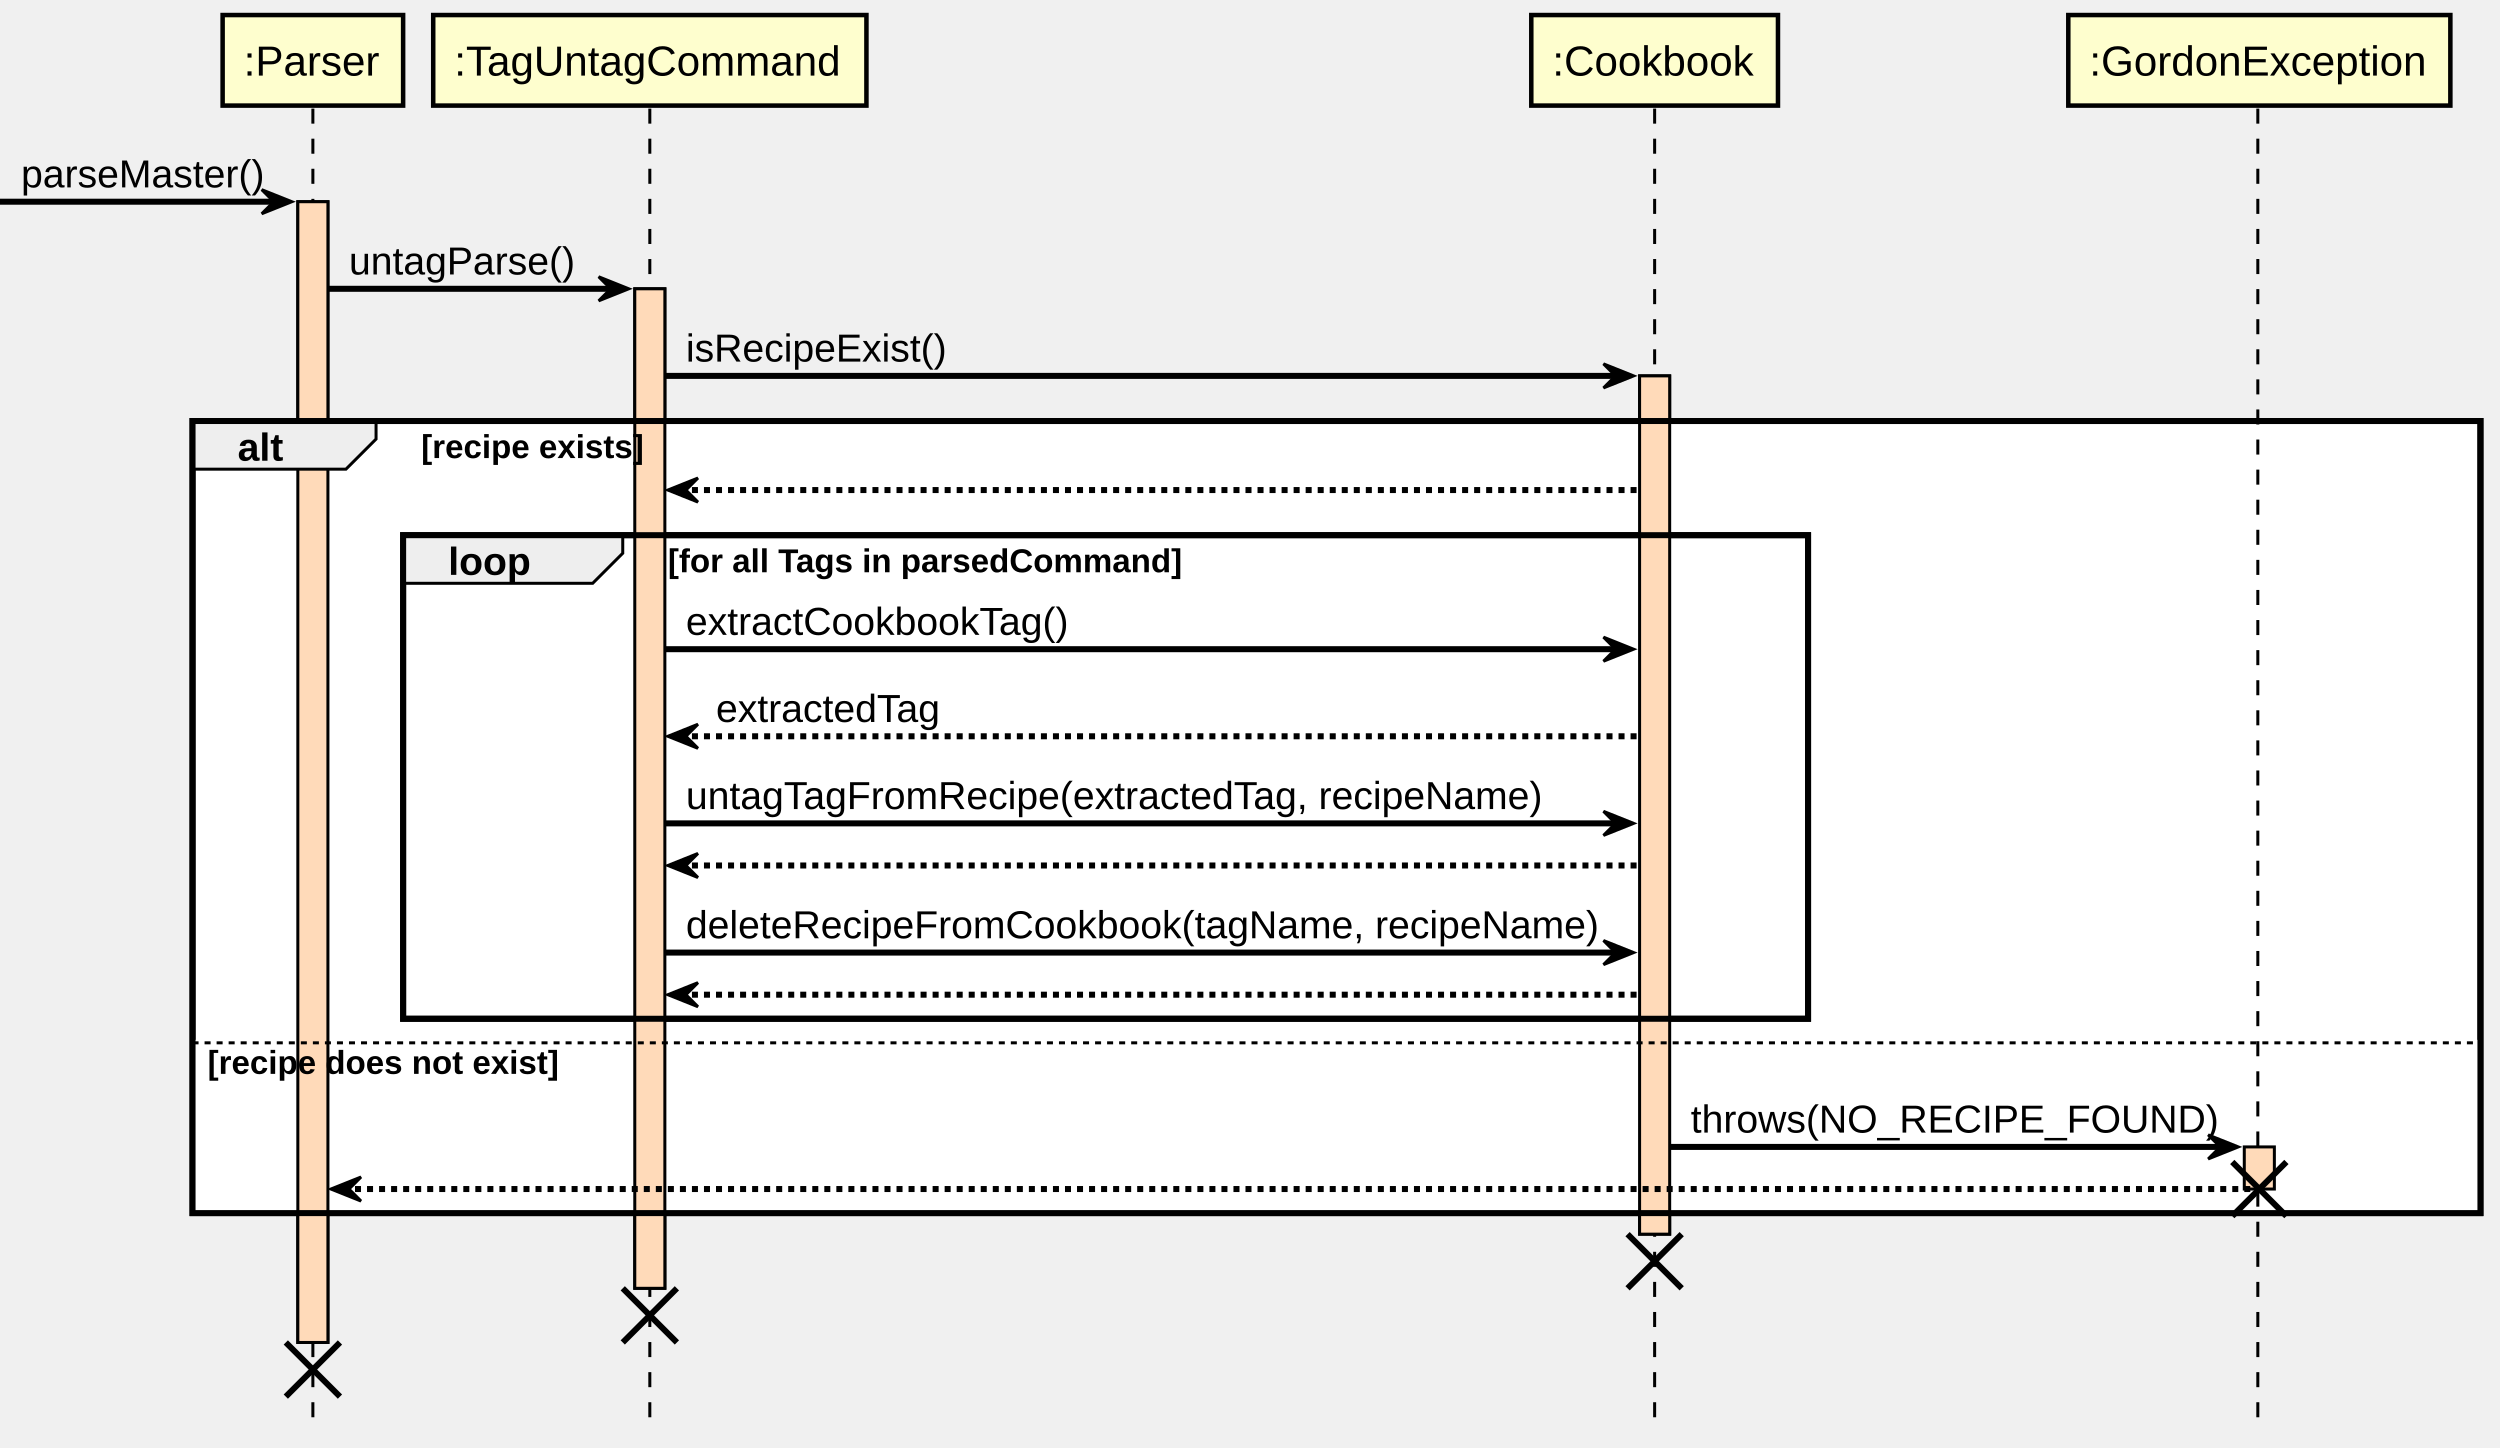
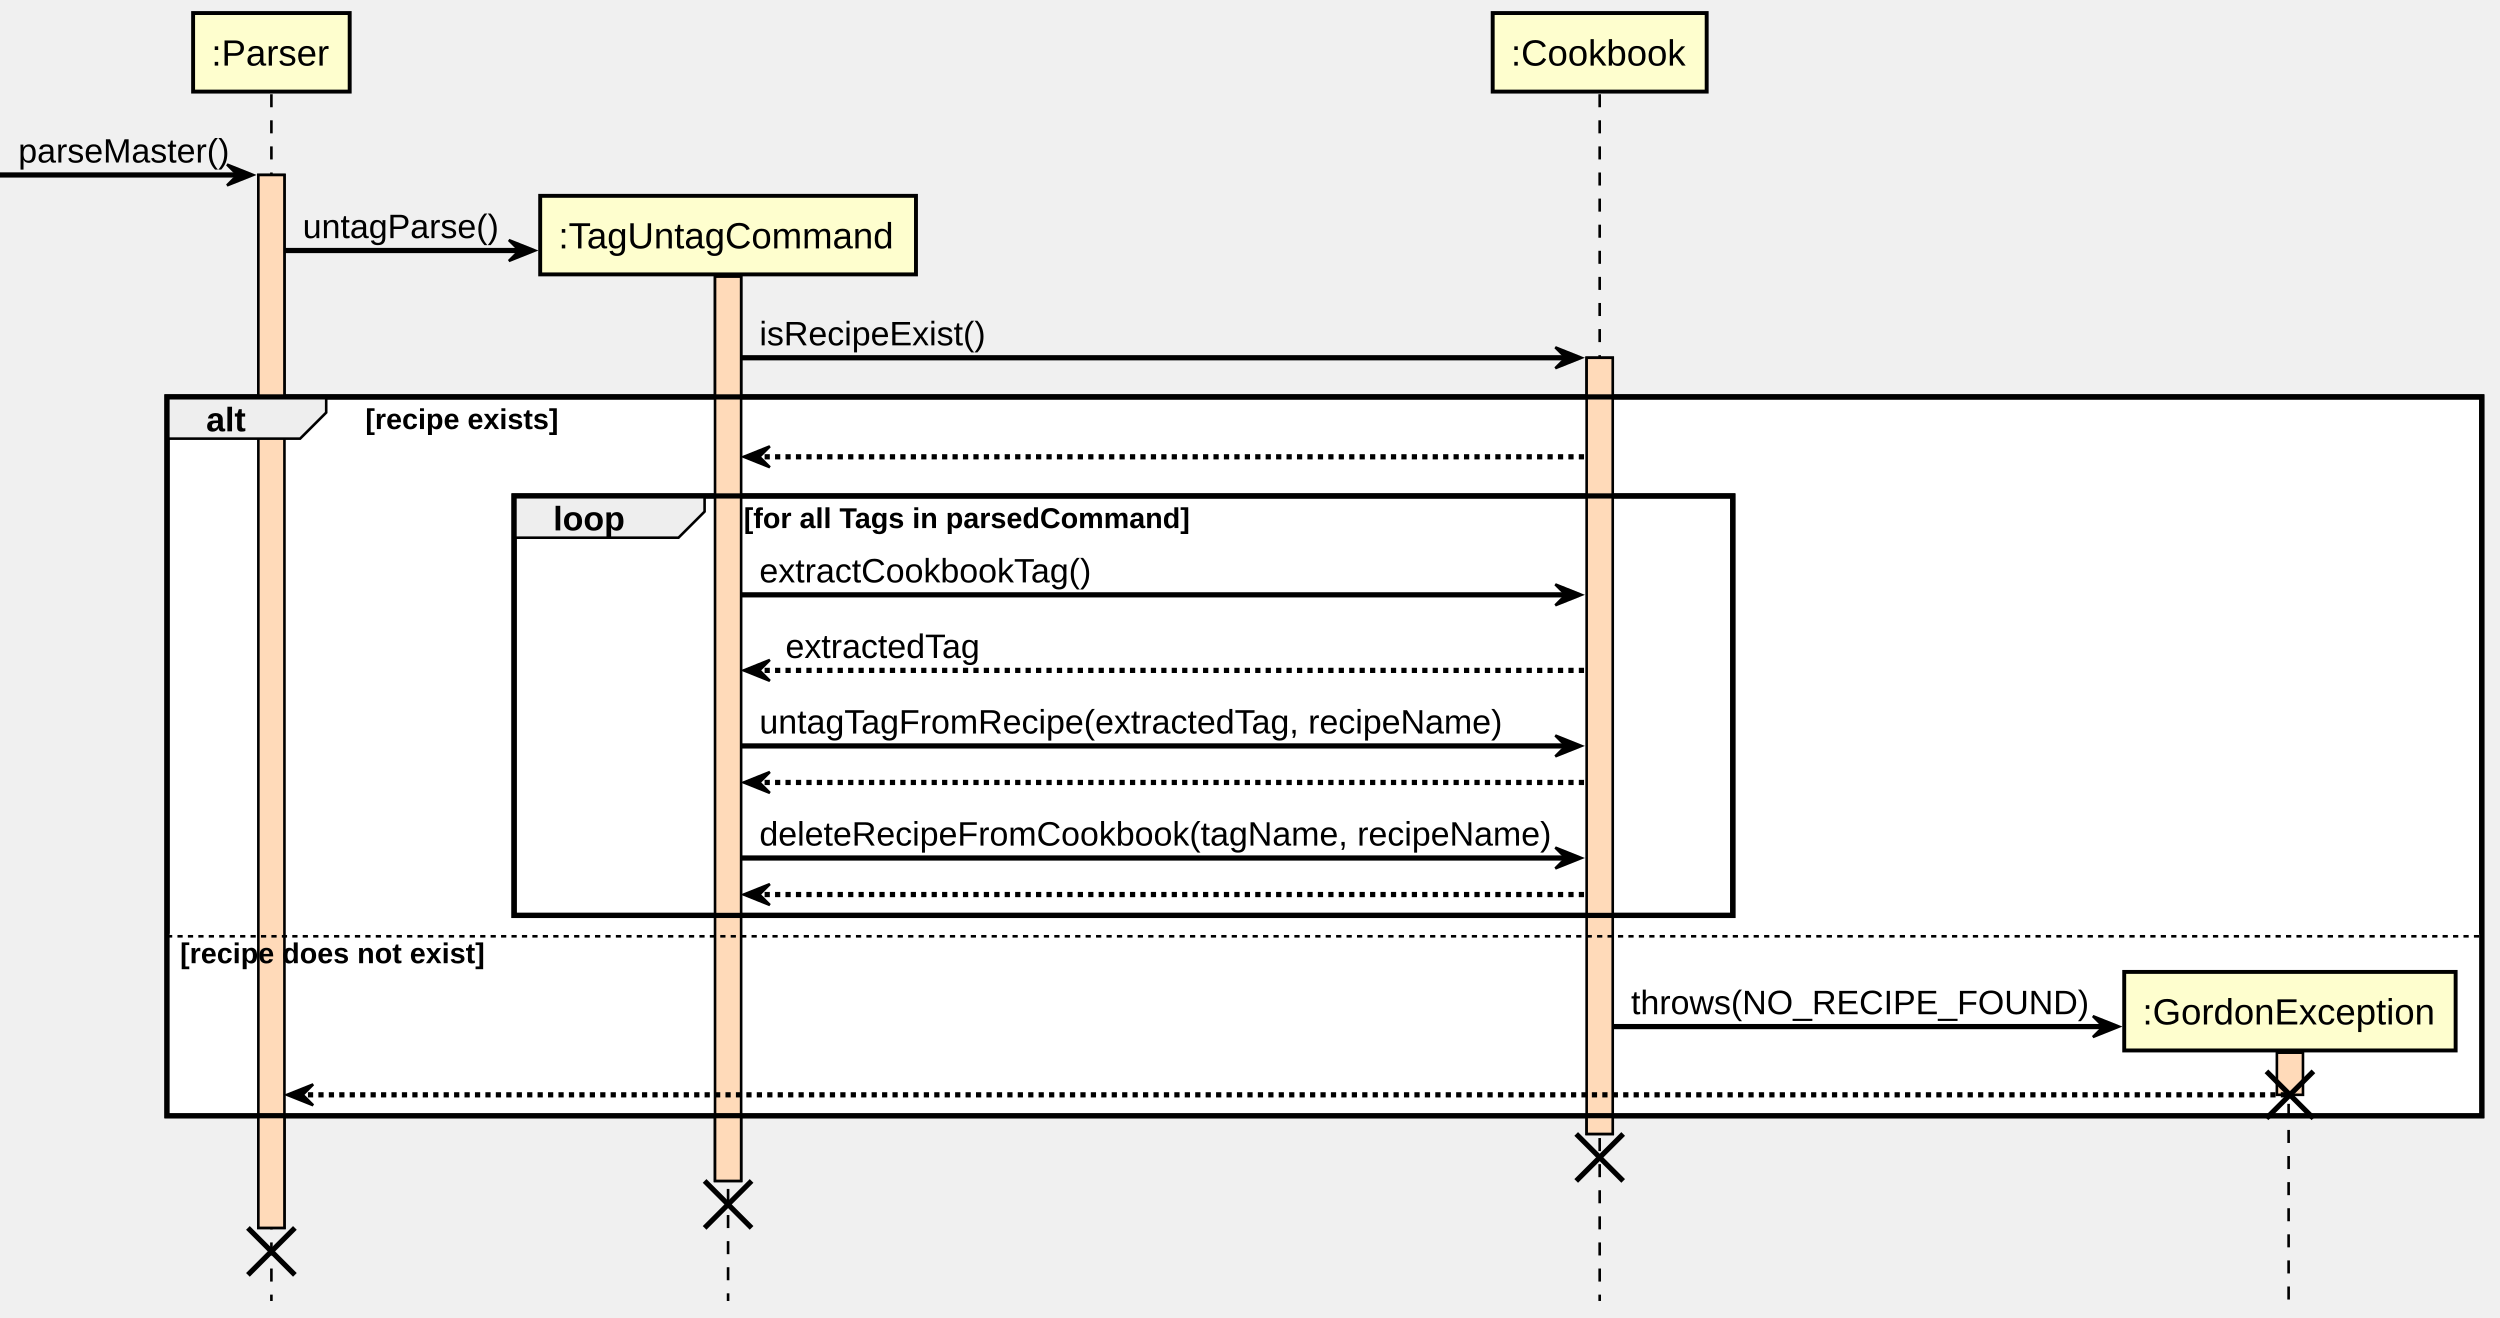
- <svg xmlns="http://www.w3.org/2000/svg" contentScriptType="application/ecmascript" contentStyleType="text/css" height="481px" preserveAspectRatio="none" style="width:831px;height:481px;background:#FFFFFF;" version="1.1" viewBox="0 0 831 481" width="831px" zoomAndPan="magnify">
+ <svg xmlns="http://www.w3.org/2000/svg" contentScriptType="application/ecmascript" contentStyleType="text/css" height="505px" preserveAspectRatio="none" style="width:958px;height:505px;background:#FFFFFF;" version="1.1" viewBox="0 0 958 505" width="958px" zoomAndPan="magnify">
  <defs />
  <g>
-     <rect fill="#FFDAB9" height="379.188" style="stroke:#000000;stroke-width:1.0;" width="10" x="99" y="67.047" />
-     <rect fill="#FFDAB9" height="332.239" style="stroke:#000000;stroke-width:1.0;" width="10" x="211" y="95.996" />
-     <rect fill="#FFDAB9" height="285.29" style="stroke:#000000;stroke-width:1.0;" width="10" x="545" y="124.945" />
-     <rect fill="#FFDAB9" height="14" style="stroke:#000000;stroke-width:1.0;" width="10" x="746" y="381.235" />
-     <rect fill="#FFFFFF" height="263.29" style="stroke:#000000;stroke-width:2.0;" width="760.5" x="64" y="139.945" />
-     <rect fill="#FFFFFF" height="160.744" style="stroke:#000000;stroke-width:2.0;" width="467" x="134" y="177.894" />
-     <rect fill="#FFFFFF" height="57.598" style="stroke:none;stroke-width:1.0;" width="760.5" x="64" y="345.637" />
-     <line style="stroke:#000000;stroke-width:1.0;stroke-dasharray:5.0,5.0;" x1="104" x2="104" y1="36.099" y2="474.235" />
-     <line style="stroke:#000000;stroke-width:1.0;stroke-dasharray:5.0,5.0;" x1="216" x2="216" y1="36.099" y2="474.235" />
-     <line style="stroke:#000000;stroke-width:1.0;stroke-dasharray:5.0,5.0;" x1="550" x2="550" y1="36.099" y2="474.235" />
-     <line style="stroke:#000000;stroke-width:1.0;stroke-dasharray:5.0,5.0;" x1="750.5" x2="750.5" y1="36.099" y2="474.235" />
+     <rect fill="#FFDAB9" height="403.487" style="stroke:#000000;stroke-width:1.0;" width="10" x="99" y="67.047" />
+     <rect fill="#FFDAB9" height="346.539" style="stroke:#000000;stroke-width:1.0;" width="10" x="274" y="105.996" />
+     <rect fill="#FFDAB9" height="297.44" style="stroke:#000000;stroke-width:1.0;" width="10" x="608" y="137.095" />
+     <rect fill="#FFDAB9" height="16.15" style="stroke:#000000;stroke-width:1.0;" width="10" x="872.5" y="403.385" />
+     <rect fill="#FFFFFF" height="275.44" style="stroke:#000000;stroke-width:2.0;" width="887" x="64" y="152.095" />
+     <rect fill="#FFFFFF" height="160.744" style="stroke:#000000;stroke-width:2.0;" width="467" x="197" y="190.043" />
+     <rect fill="#FFFFFF" height="69.748" style="stroke:none;stroke-width:1.0;" width="887" x="64" y="357.787" />
+     <line style="stroke:#000000;stroke-width:1.0;stroke-dasharray:5.0,5.0;" x1="104" x2="104" y1="36.099" y2="498.535" />
+     <line style="stroke:#000000;stroke-width:1.0;stroke-dasharray:5.0,5.0;" x1="279" x2="279" y1="105.597" y2="498.535" />
+     <line style="stroke:#000000;stroke-width:1.0;stroke-dasharray:5.0,5.0;" x1="613" x2="613" y1="36.099" y2="498.535" />
+     <line style="stroke:#000000;stroke-width:1.0;stroke-dasharray:5.0,5.0;" x1="877" x2="877" y1="402.985" y2="498.535" />
    <rect fill="#FEFECE" height="30.099" style="stroke:#000000;stroke-width:1.5;" width="60" x="74" y="5" />
    <text fill="#000000" font-family="Arial" font-size="14" lengthAdjust="spacing" textLength="46" x="81" y="25.132">:Parser</text>
-     <rect fill="#FEFECE" height="30.099" style="stroke:#000000;stroke-width:1.5;" width="144" x="144" y="5" />
-     <text fill="#000000" font-family="Arial" font-size="14" lengthAdjust="spacing" textLength="130" x="151" y="25.132">:TagUntagCommand</text>
-     <rect fill="#FEFECE" height="30.099" style="stroke:#000000;stroke-width:1.5;" width="82" x="509" y="5" />
-     <text fill="#000000" font-family="Arial" font-size="14" lengthAdjust="spacing" textLength="68" x="516" y="25.132">:Cookbook</text>
-     <rect fill="#FEFECE" height="30.099" style="stroke:#000000;stroke-width:1.5;" width="127" x="687.5" y="5" />
-     <text fill="#000000" font-family="Arial" font-size="14" lengthAdjust="spacing" textLength="113" x="694.5" y="25.132">:GordonException</text>
-     <rect fill="#FFDAB9" height="379.188" style="stroke:#000000;stroke-width:1.0;" width="10" x="99" y="67.047" />
-     <rect fill="#FFDAB9" height="332.239" style="stroke:#000000;stroke-width:1.0;" width="10" x="211" y="95.996" />
-     <rect fill="#FFDAB9" height="285.29" style="stroke:#000000;stroke-width:1.0;" width="10" x="545" y="124.945" />
-     <rect fill="#FFDAB9" height="14" style="stroke:#000000;stroke-width:1.0;" width="10" x="746" y="381.235" />
+     <rect fill="#FEFECE" height="30.099" style="stroke:#000000;stroke-width:1.5;" width="82" x="572" y="5" />
+     <text fill="#000000" font-family="Arial" font-size="14" lengthAdjust="spacing" textLength="68" x="579" y="25.132">:Cookbook</text>
+     <rect fill="#FFDAB9" height="403.487" style="stroke:#000000;stroke-width:1.0;" width="10" x="99" y="67.047" />
+     <rect fill="#FFDAB9" height="346.539" style="stroke:#000000;stroke-width:1.0;" width="10" x="274" y="105.996" />
+     <rect fill="#FFDAB9" height="297.44" style="stroke:#000000;stroke-width:1.0;" width="10" x="608" y="137.095" />
+     <rect fill="#FFDAB9" height="16.15" style="stroke:#000000;stroke-width:1.0;" width="10" x="872.5" y="403.385" />
    <polygon fill="#000000" points="87,63.047,97,67.047,87,71.047,91,67.047" style="stroke:#000000;stroke-width:1.0;" />
    <line style="stroke:#000000;stroke-width:2.0;" x1="0" x2="93" y1="67.047" y2="67.047" />
    <text fill="#000000" font-family="Arial" font-size="13" lengthAdjust="spacing" textLength="80" x="7" y="62.292">parseMaster()</text>
-     <polygon fill="#000000" points="199,91.996,209,95.996,199,99.996,203,95.996" style="stroke:#000000;stroke-width:1.0;" />
-     <line style="stroke:#000000;stroke-width:2.0;" x1="109" x2="205" y1="95.996" y2="95.996" />
+     <polygon fill="#000000" points="195,91.996,205,95.996,195,99.996,199,95.996" style="stroke:#000000;stroke-width:1.0;" />
+     <line style="stroke:#000000;stroke-width:2.0;" x1="109" x2="201" y1="95.996" y2="95.996" />
    <text fill="#000000" font-family="Arial" font-size="13" lengthAdjust="spacing" textLength="74" x="116" y="91.241">untagParse()</text>
-     <polygon fill="#000000" points="533,120.945,543,124.945,533,128.945,537,124.945" style="stroke:#000000;stroke-width:1.0;" />
-     <line style="stroke:#000000;stroke-width:2.0;" x1="221" x2="539" y1="124.945" y2="124.945" />
-     <text fill="#000000" font-family="Arial" font-size="13" lengthAdjust="spacing" textLength="88" x="228" y="120.19">isRecipeExist()</text>
-     <path d="M64,139.945 L125,139.945 L125,145.945 L115,155.945 L64,155.945 L64,139.945 " fill="#EEEEEE" style="stroke:#000000;stroke-width:1.0;" />
-     <rect fill="none" height="263.29" style="stroke:#000000;stroke-width:2.0;" width="760.5" x="64" y="139.945" />
-     <text fill="#000000" font-family="Arial" font-size="13" font-weight="bold" lengthAdjust="spacing" textLength="16" x="79" y="153.139">alt</text>
-     <text fill="#000000" font-family="Arial" font-size="11" font-weight="bold" lengthAdjust="spacing" textLength="80" x="140" y="152.263">[recipe exists]</text>
-     <polygon fill="#000000" points="232,158.894,222,162.894,232,166.894,228,162.894" style="stroke:#000000;stroke-width:1.0;" />
-     <line style="stroke:#000000;stroke-width:2.0;stroke-dasharray:2.0,2.0;" x1="226" x2="544" y1="162.894" y2="162.894" />
-     <path d="M134,177.894 L207,177.894 L207,183.894 L197,193.894 L134,193.894 L134,177.894 " fill="#EEEEEE" style="stroke:#000000;stroke-width:1.0;" />
-     <rect fill="none" height="160.744" style="stroke:#000000;stroke-width:2.0;" width="467" x="134" y="177.894" />
-     <text fill="#000000" font-family="Arial" font-size="13" font-weight="bold" lengthAdjust="spacing" textLength="28" x="149" y="191.087">loop</text>
-     <text fill="#000000" font-family="Arial" font-size="11" font-weight="bold" lengthAdjust="spacing" textLength="181" x="222" y="190.211">[for all Tags in parsedCommand]</text>
-     <polygon fill="#000000" points="533,211.791,543,215.791,533,219.791,537,215.791" style="stroke:#000000;stroke-width:1.0;" />
-     <line style="stroke:#000000;stroke-width:2.0;" x1="221" x2="539" y1="215.791" y2="215.791" />
-     <text fill="#000000" font-family="Arial" font-size="13" lengthAdjust="spacing" textLength="127" x="228" y="211.036">extractCookbookTag()</text>
-     <polygon fill="#000000" points="232,240.74,222,244.74,232,248.74,228,244.74" style="stroke:#000000;stroke-width:1.0;" />
-     <line style="stroke:#000000;stroke-width:2.0;stroke-dasharray:2.0,2.0;" x1="226" x2="544" y1="244.74" y2="244.74" />
-     <text fill="#000000" font-family="Arial" font-size="13" lengthAdjust="spacing" textLength="75" x="238" y="239.985">extractedTag</text>
-     <polygon fill="#000000" points="533,269.688,543,273.688,533,277.688,537,273.688" style="stroke:#000000;stroke-width:1.0;" />
-     <line style="stroke:#000000;stroke-width:2.0;" x1="221" x2="539" y1="273.688" y2="273.688" />
-     <text fill="#000000" font-family="Arial" font-size="13" lengthAdjust="spacing" textLength="283" x="228" y="268.934">untagTagFromRecipe(extractedTag, recipeName)</text>
-     <polygon fill="#000000" points="232,283.688,222,287.688,232,291.688,228,287.688" style="stroke:#000000;stroke-width:1.0;" />
-     <line style="stroke:#000000;stroke-width:2.0;stroke-dasharray:2.0,2.0;" x1="226" x2="544" y1="287.688" y2="287.688" />
-     <polygon fill="#000000" points="533,312.637,543,316.637,533,320.637,537,316.637" style="stroke:#000000;stroke-width:1.0;" />
-     <line style="stroke:#000000;stroke-width:2.0;" x1="221" x2="539" y1="316.637" y2="316.637" />
-     <text fill="#000000" font-family="Arial" font-size="13" lengthAdjust="spacing" textLength="300" x="228" y="311.882">deleteRecipeFromCookbook(tagName, recipeName)</text>
-     <polygon fill="#000000" points="232,326.637,222,330.637,232,334.637,228,330.637" style="stroke:#000000;stroke-width:1.0;" />
-     <line style="stroke:#000000;stroke-width:2.0;stroke-dasharray:2.0,2.0;" x1="226" x2="544" y1="330.637" y2="330.637" />
-     <line style="stroke:#000000;stroke-width:1.0;stroke-dasharray:2.0,2.0;" x1="64" x2="824.5" y1="346.637" y2="346.637" />
-     <text fill="#000000" font-family="Arial" font-size="11" font-weight="bold" lengthAdjust="spacing" textLength="125" x="69" y="356.955">[recipe does not exist]</text>
-     <polygon fill="#000000" points="734,377.235,744,381.235,734,385.235,738,381.235" style="stroke:#000000;stroke-width:1.0;" />
-     <line style="stroke:#000000;stroke-width:2.0;" x1="555" x2="740" y1="381.235" y2="381.235" />
-     <text fill="#000000" font-family="Arial" font-size="13" lengthAdjust="spacing" textLength="172" x="562" y="376.48">throws(NO_RECIPE_FOUND)</text>
-     <polygon fill="#000000" points="120,391.235,110,395.235,120,399.235,116,395.235" style="stroke:#000000;stroke-width:1.0;" />
-     <line style="stroke:#000000;stroke-width:2.0;stroke-dasharray:2.0,2.0;" x1="114" x2="750" y1="395.235" y2="395.235" />
-     <line style="stroke:#000000;stroke-width:2.0;" x1="742" x2="760" y1="386.235" y2="404.235" />
-     <line style="stroke:#000000;stroke-width:2.0;" x1="742" x2="760" y1="404.235" y2="386.235" />
-     <line style="stroke:#000000;stroke-width:2.0;" x1="541" x2="559" y1="410.235" y2="428.235" />
-     <line style="stroke:#000000;stroke-width:2.0;" x1="541" x2="559" y1="428.235" y2="410.235" />
-     <line style="stroke:#000000;stroke-width:2.0;" x1="207" x2="225" y1="428.235" y2="446.235" />
-     <line style="stroke:#000000;stroke-width:2.0;" x1="207" x2="225" y1="446.235" y2="428.235" />
-     <line style="stroke:#000000;stroke-width:2.0;" x1="95" x2="113" y1="446.235" y2="464.235" />
-     <line style="stroke:#000000;stroke-width:2.0;" x1="95" x2="113" y1="464.235" y2="446.235" />
+     <rect fill="#FEFECE" height="30.099" style="stroke:#000000;stroke-width:1.5;" width="144" x="207" y="75.047" />
+     <text fill="#000000" font-family="Arial" font-size="14" lengthAdjust="spacing" textLength="130" x="214" y="95.179">:TagUntagCommand</text>
+     <polygon fill="#000000" points="596,133.095,606,137.095,596,141.095,600,137.095" style="stroke:#000000;stroke-width:1.0;" />
+     <line style="stroke:#000000;stroke-width:2.0;" x1="284" x2="602" y1="137.095" y2="137.095" />
+     <text fill="#000000" font-family="Arial" font-size="13" lengthAdjust="spacing" textLength="88" x="291" y="132.34">isRecipeExist()</text>
+     <path d="M64,152.095 L125,152.095 L125,158.095 L115,168.095 L64,168.095 L64,152.095 " fill="#EEEEEE" style="stroke:#000000;stroke-width:1.0;" />
+     <rect fill="none" height="275.44" style="stroke:#000000;stroke-width:2.0;" width="887" x="64" y="152.095" />
+     <text fill="#000000" font-family="Arial" font-size="13" font-weight="bold" lengthAdjust="spacing" textLength="16" x="79" y="165.289">alt</text>
+     <text fill="#000000" font-family="Arial" font-size="11" font-weight="bold" lengthAdjust="spacing" textLength="80" x="140" y="164.413">[recipe exists]</text>
+     <polygon fill="#000000" points="295,171.043,285,175.043,295,179.043,291,175.043" style="stroke:#000000;stroke-width:1.0;" />
+     <line style="stroke:#000000;stroke-width:2.0;stroke-dasharray:2.0,2.0;" x1="289" x2="607" y1="175.043" y2="175.043" />
+     <path d="M197,190.043 L270,190.043 L270,196.043 L260,206.043 L197,206.043 L197,190.043 " fill="#EEEEEE" style="stroke:#000000;stroke-width:1.0;" />
+     <rect fill="none" height="160.744" style="stroke:#000000;stroke-width:2.0;" width="467" x="197" y="190.043" />
+     <text fill="#000000" font-family="Arial" font-size="13" font-weight="bold" lengthAdjust="spacing" textLength="28" x="212" y="203.237">loop</text>
+     <text fill="#000000" font-family="Arial" font-size="11" font-weight="bold" lengthAdjust="spacing" textLength="181" x="285" y="202.361">[for all Tags in parsedCommand]</text>
+     <polygon fill="#000000" points="596,223.941,606,227.941,596,231.941,600,227.941" style="stroke:#000000;stroke-width:1.0;" />
+     <line style="stroke:#000000;stroke-width:2.0;" x1="284" x2="602" y1="227.941" y2="227.941" />
+     <text fill="#000000" font-family="Arial" font-size="13" lengthAdjust="spacing" textLength="127" x="291" y="223.186">extractCookbookTag()</text>
+     <polygon fill="#000000" points="295,252.89,285,256.89,295,260.89,291,256.89" style="stroke:#000000;stroke-width:1.0;" />
+     <line style="stroke:#000000;stroke-width:2.0;stroke-dasharray:2.0,2.0;" x1="289" x2="607" y1="256.89" y2="256.89" />
+     <text fill="#000000" font-family="Arial" font-size="13" lengthAdjust="spacing" textLength="75" x="301" y="252.135">extractedTag</text>
+     <polygon fill="#000000" points="596,281.838,606,285.838,596,289.838,600,285.838" style="stroke:#000000;stroke-width:1.0;" />
+     <line style="stroke:#000000;stroke-width:2.0;" x1="284" x2="602" y1="285.838" y2="285.838" />
+     <text fill="#000000" font-family="Arial" font-size="13" lengthAdjust="spacing" textLength="283" x="291" y="281.084">untagTagFromRecipe(extractedTag, recipeName)</text>
+     <polygon fill="#000000" points="295,295.838,285,299.838,295,303.838,291,299.838" style="stroke:#000000;stroke-width:1.0;" />
+     <line style="stroke:#000000;stroke-width:2.0;stroke-dasharray:2.0,2.0;" x1="289" x2="607" y1="299.838" y2="299.838" />
+     <polygon fill="#000000" points="596,324.787,606,328.787,596,332.787,600,328.787" style="stroke:#000000;stroke-width:1.0;" />
+     <line style="stroke:#000000;stroke-width:2.0;" x1="284" x2="602" y1="328.787" y2="328.787" />
+     <text fill="#000000" font-family="Arial" font-size="13" lengthAdjust="spacing" textLength="300" x="291" y="324.032">deleteRecipeFromCookbook(tagName, recipeName)</text>
+     <polygon fill="#000000" points="295,338.787,285,342.787,295,346.787,291,342.787" style="stroke:#000000;stroke-width:1.0;" />
+     <line style="stroke:#000000;stroke-width:2.0;stroke-dasharray:2.0,2.0;" x1="289" x2="607" y1="342.787" y2="342.787" />
+     <line style="stroke:#000000;stroke-width:1.0;stroke-dasharray:2.0,2.0;" x1="64" x2="951" y1="358.787" y2="358.787" />
+     <text fill="#000000" font-family="Arial" font-size="11" font-weight="bold" lengthAdjust="spacing" textLength="125" x="69" y="369.105">[recipe does not exist]</text>
+     <polygon fill="#000000" points="802,389.385,812,393.385,802,397.385,806,393.385" style="stroke:#000000;stroke-width:1.0;" />
+     <line style="stroke:#000000;stroke-width:2.0;" x1="618" x2="808" y1="393.385" y2="393.385" />
+     <text fill="#000000" font-family="Arial" font-size="13" lengthAdjust="spacing" textLength="172" x="625" y="388.63">throws(NO_RECIPE_FOUND)</text>
+     <rect fill="#FEFECE" height="30.099" style="stroke:#000000;stroke-width:1.5;" width="127" x="814" y="372.436" />
+     <text fill="#000000" font-family="Arial" font-size="14" lengthAdjust="spacing" textLength="113" x="821" y="392.568">:GordonException</text>
+     <polygon fill="#000000" points="120,415.535,110,419.535,120,423.535,116,419.535" style="stroke:#000000;stroke-width:1.0;" />
+     <line style="stroke:#000000;stroke-width:2.0;stroke-dasharray:2.0,2.0;" x1="114" x2="876.5" y1="419.535" y2="419.535" />
+     <line style="stroke:#000000;stroke-width:2.0;" x1="868.5" x2="886.5" y1="410.535" y2="428.535" />
+     <line style="stroke:#000000;stroke-width:2.0;" x1="868.5" x2="886.5" y1="428.535" y2="410.535" />
+     <line style="stroke:#000000;stroke-width:2.0;" x1="604" x2="622" y1="434.535" y2="452.535" />
+     <line style="stroke:#000000;stroke-width:2.0;" x1="604" x2="622" y1="452.535" y2="434.535" />
+     <line style="stroke:#000000;stroke-width:2.0;" x1="270" x2="288" y1="452.535" y2="470.535" />
+     <line style="stroke:#000000;stroke-width:2.0;" x1="270" x2="288" y1="470.535" y2="452.535" />
+     <line style="stroke:#000000;stroke-width:2.0;" x1="95" x2="113" y1="470.535" y2="488.535" />
+     <line style="stroke:#000000;stroke-width:2.0;" x1="95" x2="113" y1="488.535" y2="470.535" />
  </g>
</svg>
